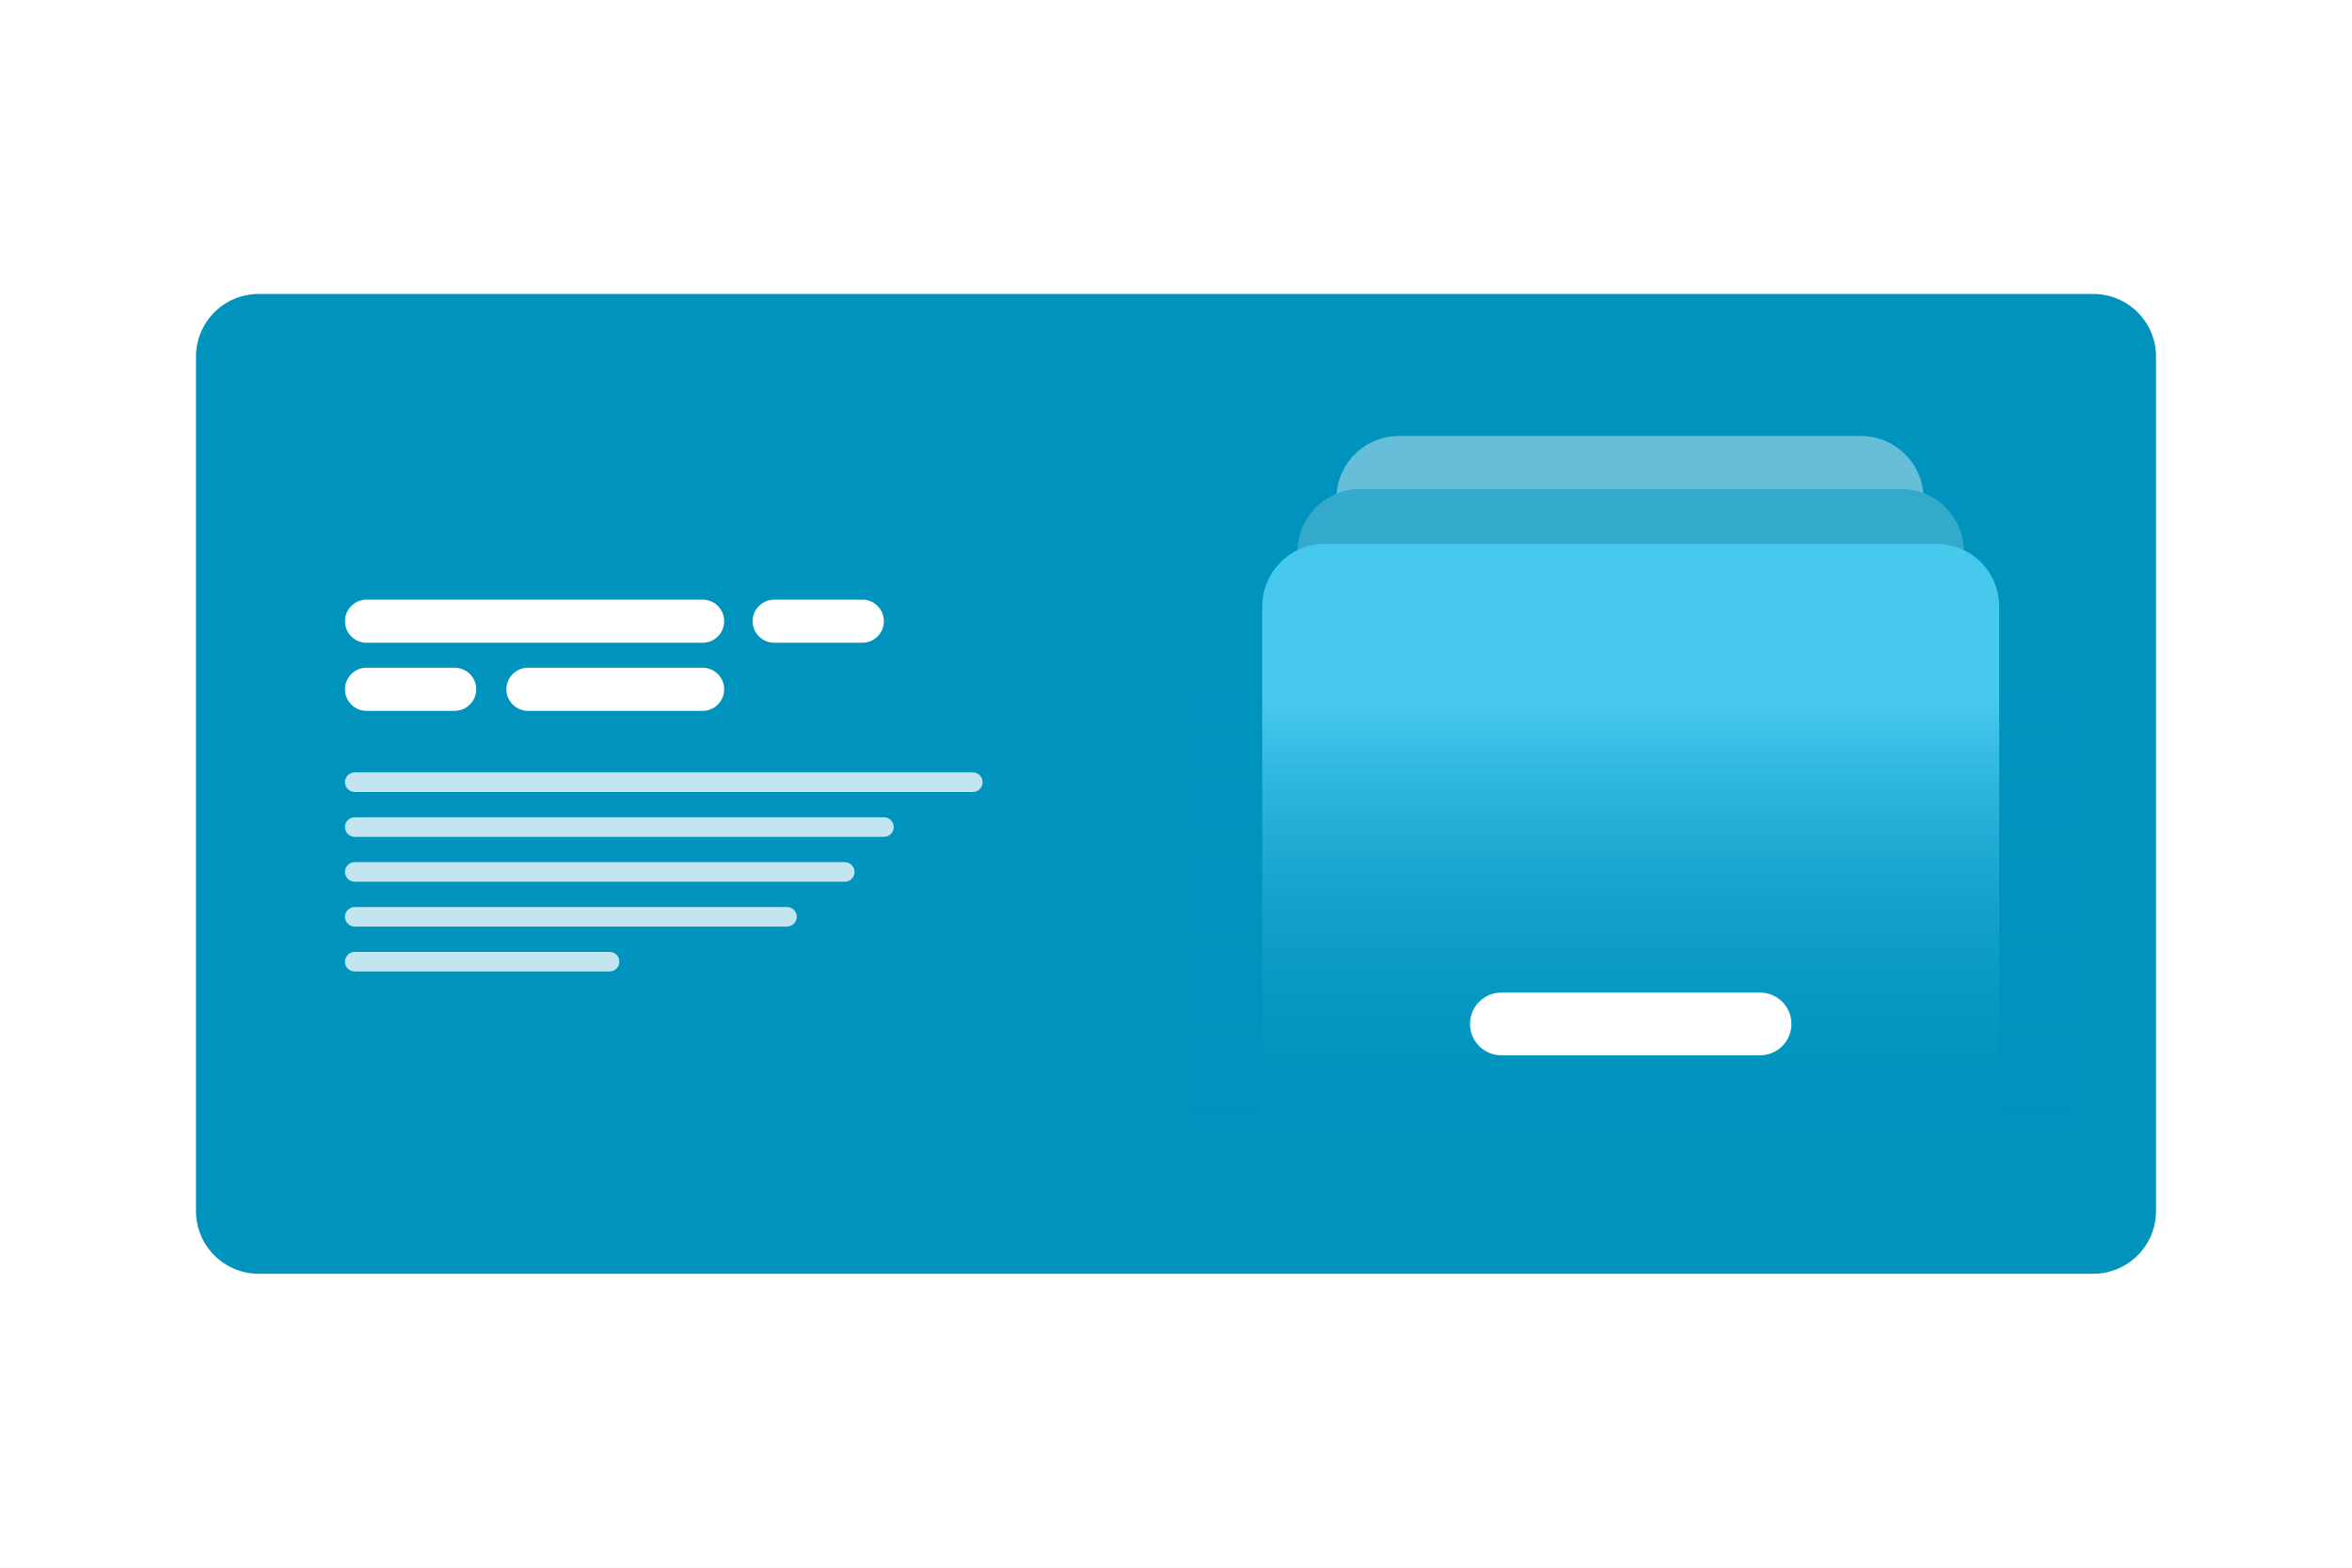
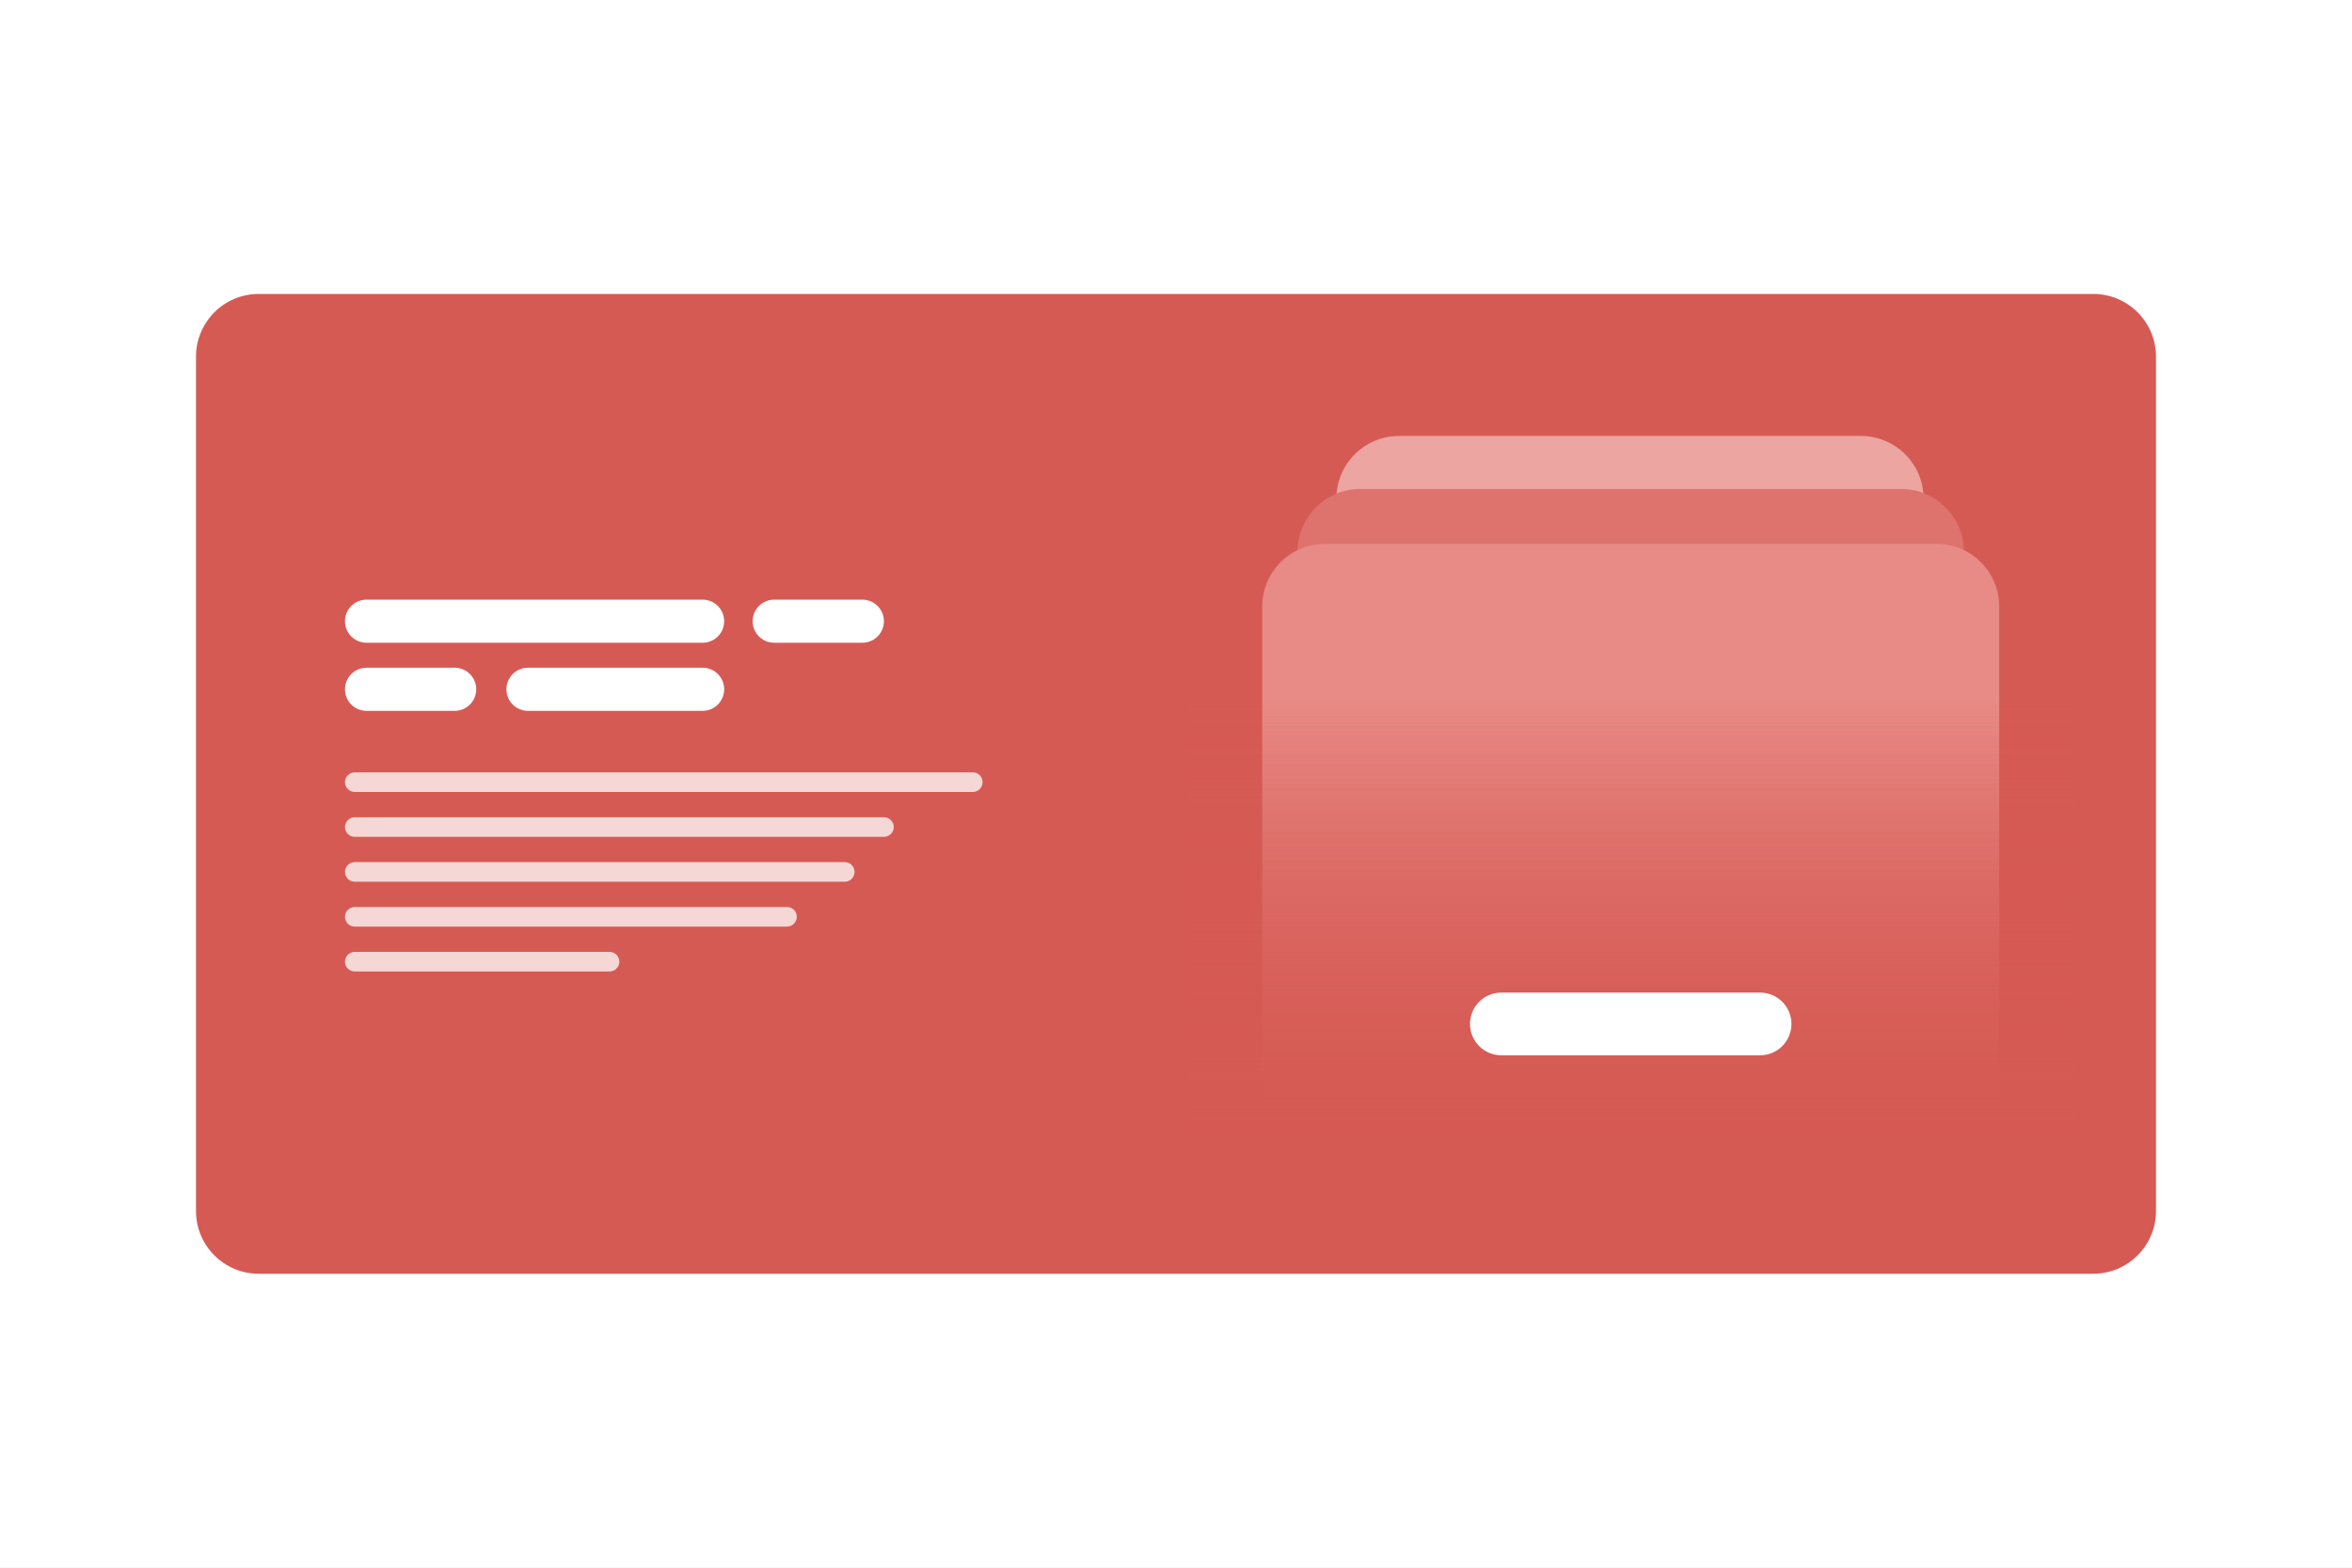
<svg xmlns="http://www.w3.org/2000/svg" width="600" height="400" viewBox="0 0 600 400">
  <defs>
    <clipPath id="clip-path">
-       <rect id="Rectangle_81" data-name="Rectangle 81" width="500" height="250" transform="translate(0 0)" fill="#199ec5" />
+       <rect id="Rectangle_81" data-name="Rectangle 81" width="500" height="250" transform="translate(0 0)" fill="#D65A54" />
    </clipPath>
    <linearGradient id="linear-gradient" x1="0.5" x2="0.5" y2="1" gradientUnits="objectBoundingBox">
-       <stop offset="0" stop-color="#0093be" stop-opacity="0" />
-       <stop offset="1" stop-color="#0093be" />
+       <stop offset="0" stop-color="#D65A54" stop-opacity="0" />
+       <stop offset="1" stop-color="#D65A54" />
    </linearGradient>
    <clipPath id="clip-Tekst_slider">
      <rect width="600" height="400" />
    </clipPath>
  </defs>
  <g id="Tekst_slider" data-name="Tekst/slider" clip-path="url(#clip-Tekst_slider)">
    <rect width="600" height="400" fill="#fff" />
    <g id="Group_1033" data-name="Group 1033" transform="translate(50.127 -1325)">
-       <rect id="Rectangle_155" data-name="Rectangle 155" width="500" height="250" rx="16" transform="translate(-0.128 1400)" fill="#0093be" />
+       <rect id="Rectangle_155" data-name="Rectangle 155" width="500" height="250" rx="16" transform="translate(-0.128 1400)" fill="#D65A54" />
    </g>
    <g id="Group_1038" data-name="Group 1038">
-       <path id="HR_Zeeland_Bedrijfsfilm_0-49_screenshot" data-name="HR Zeeland Bedrijfsfilm 0-49 screenshot" d="M16,0H133.8a16,16,0,0,1,16,16V130.864a0,0,0,0,1,0,0H0a0,0,0,0,1,0,0V16A16,16,0,0,1,16,0Z" transform="translate(340.912 111.238)" fill="#66bed8" />
-       <path id="HR_Zeeland_Bedrijfsfilm_0-40_screenshot" data-name="HR Zeeland Bedrijfsfilm 0-40 screenshot" d="M16,0H154a16,16,0,0,1,16,16V138a0,0,0,0,1,0,0H0a0,0,0,0,1,0,0V16A16,16,0,0,1,16,0Z" transform="translate(331 124.762)" fill="#33a9cb" />
-       <path id="HR-Zeeland-Bedrijfsfilm-0-18-screenshot-5" d="M16,0H172a16,16,0,0,1,16,16V150a0,0,0,0,1,0,0H0a0,0,0,0,1,0,0V16A16,16,0,0,1,16,0Z" transform="translate(322 138.762)" fill="#47c8ed" />
+       <path id="HR_Brabant_Bedrijfsfilm_0-49_screenshot" data-name="HR Brabant Bedrijfsfilm 0-49 screenshot" d="M16,0H133.8a16,16,0,0,1,16,16V130.864a0,0,0,0,1,0,0H0a0,0,0,0,1,0,0V16A16,16,0,0,1,16,0Z" transform="translate(340.912 111.238)" fill="#EDA5A1" />
+       <path id="HR_Brabant_Bedrijfsfilm_0-40_screenshot" data-name="HR Brabant Bedrijfsfilm 0-40 screenshot" d="M16,0H154a16,16,0,0,1,16,16V138a0,0,0,0,1,0,0H0a0,0,0,0,1,0,0V16A16,16,0,0,1,16,0Z" transform="translate(331 124.762)" fill="#DE726D" />
+       <path id="HR-Brabant-Bedrijfsfilm-0-18-screenshot-5" d="M16,0H172a16,16,0,0,1,16,16V150a0,0,0,0,1,0,0H0a0,0,0,0,1,0,0V16A16,16,0,0,1,16,0Z" transform="translate(322 138.762)" fill="#E88A85" />
      <rect id="Rectangle_2439" data-name="Rectangle 2439" width="226" height="110" transform="translate(303 179)" fill="url(#linear-gradient)" />
      <g id="Group_1054" data-name="Group 1054" transform="translate(0 -5.388)">
        <g id="Group_1053" data-name="Group 1053" transform="translate(0 -7)">
          <g id="Group_1032" data-name="Group 1032" transform="translate(88 165.388)">
            <rect id="Rectangle_379" data-name="Rectangle 379" width="96.739" height="11" rx="5.5" transform="translate(0)" fill="#fff" />
          </g>
          <g id="Group_1035" data-name="Group 1035" transform="translate(129.185 182.762)">
            <rect id="Rectangle_379-2" data-name="Rectangle 379" width="55.554" height="11" rx="5.5" transform="translate(0)" fill="#fff" />
          </g>
          <g id="Group_1034" data-name="Group 1034" transform="translate(192 165.388)">
            <rect id="Rectangle_379-3" data-name="Rectangle 379" width="33.486" height="11" rx="5.5" transform="translate(0)" fill="#fff" />
          </g>
          <g id="Group_1036" data-name="Group 1036" transform="translate(88 182.762)">
            <rect id="Rectangle_379-4" data-name="Rectangle 379" width="33.486" height="11" rx="5.5" transform="translate(0)" fill="#fff" />
          </g>
        </g>
        <g id="Group_1037" data-name="Group 1037" transform="translate(0 8.702)">
          <g id="Group_1052" data-name="Group 1052">
            <rect id="Rectangle_2436" data-name="Rectangle 2436" width="162.663" height="5" rx="2.5" transform="translate(88 193.762)" fill="#fff" opacity="0.76" />
            <rect id="Rectangle_2437" data-name="Rectangle 2437" width="140" height="5" rx="2.5" transform="translate(88 205.211)" fill="#fff" opacity="0.76" />
            <rect id="Rectangle_2440" data-name="Rectangle 2440" width="115.261" height="5" rx="2.5" transform="translate(88 228.11)" fill="#fff" opacity="0.76" />
            <rect id="Rectangle_2441" data-name="Rectangle 2441" width="70" height="5" rx="2.5" transform="translate(88 239.56)" fill="#fff" opacity="0.76" />
            <rect id="Rectangle_2438" data-name="Rectangle 2438" width="130" height="5" rx="2.5" transform="translate(88 216.661)" fill="#fff" opacity="0.76" />
          </g>
        </g>
      </g>
      <rect id="Rectangle_2460" data-name="Rectangle 2460" width="226" height="110" transform="translate(303 179)" fill="url(#linear-gradient)" />
      <g id="Group_38" data-name="Group 38" transform="translate(374.959 253.585)">
        <rect id="Rectangle_42" data-name="Rectangle 42" width="82" height="16" rx="8" transform="translate(0.041 -0.323)" fill="#fff" />
      </g>
    </g>
  </g>
</svg>
